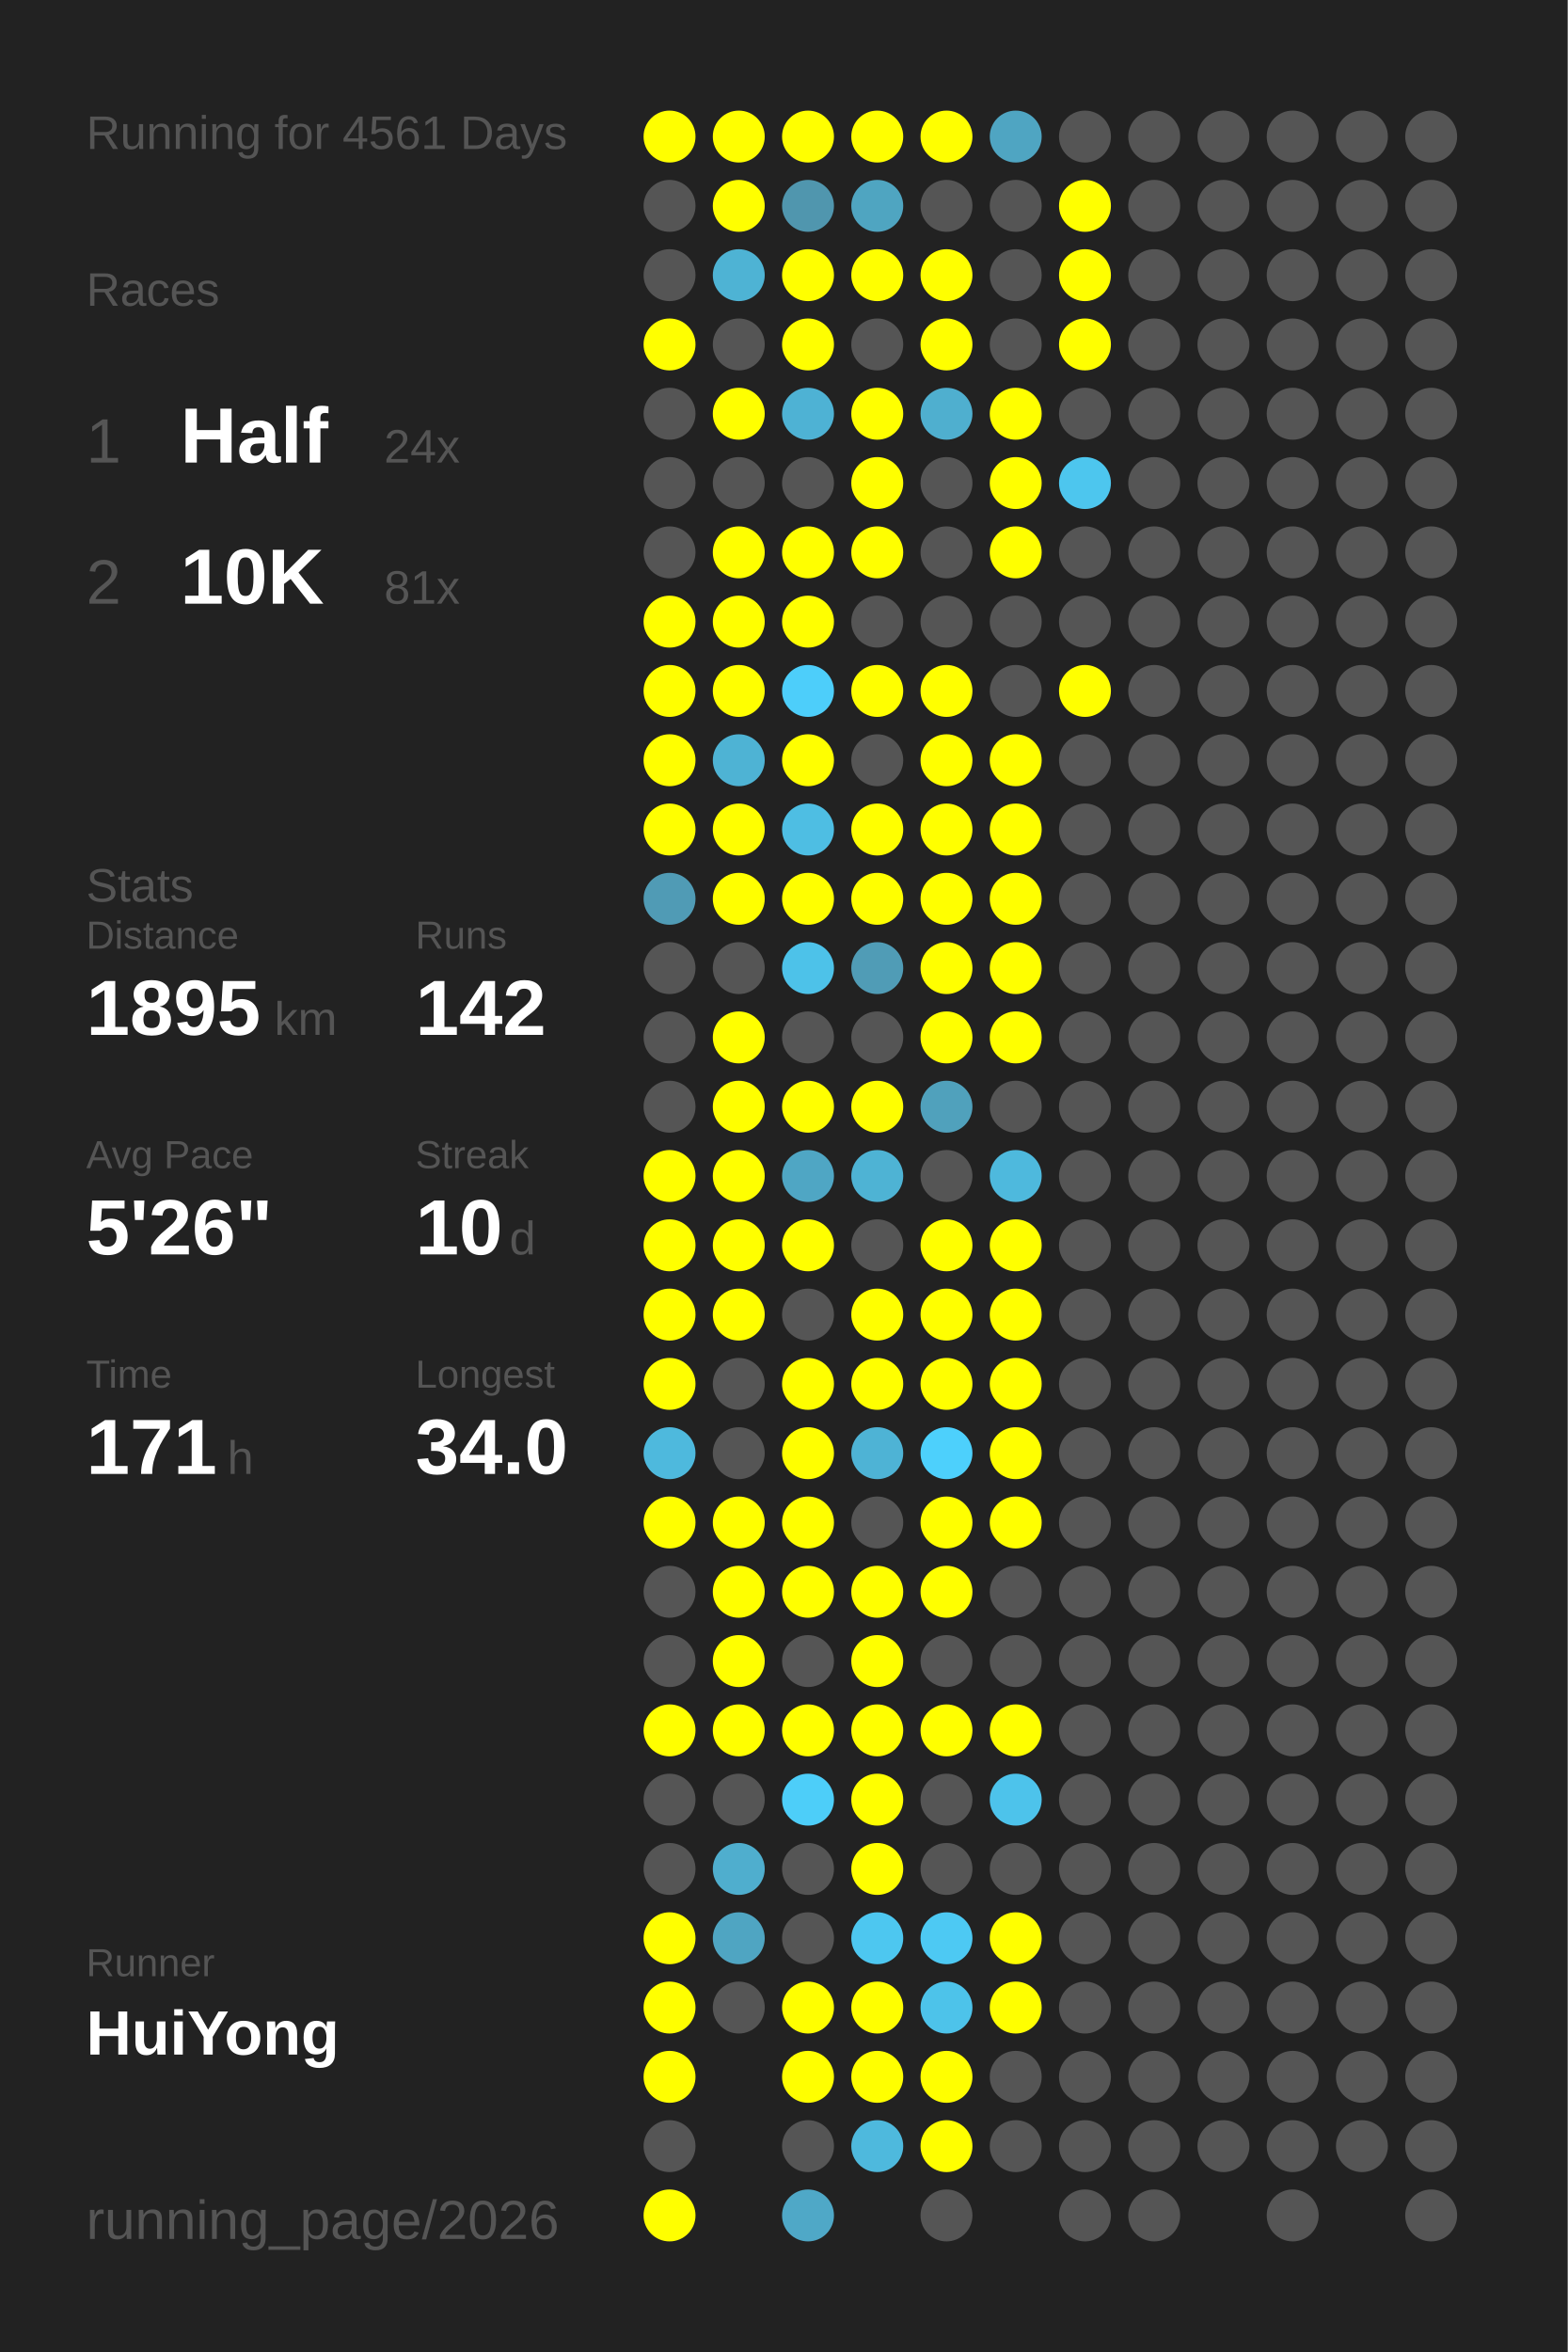
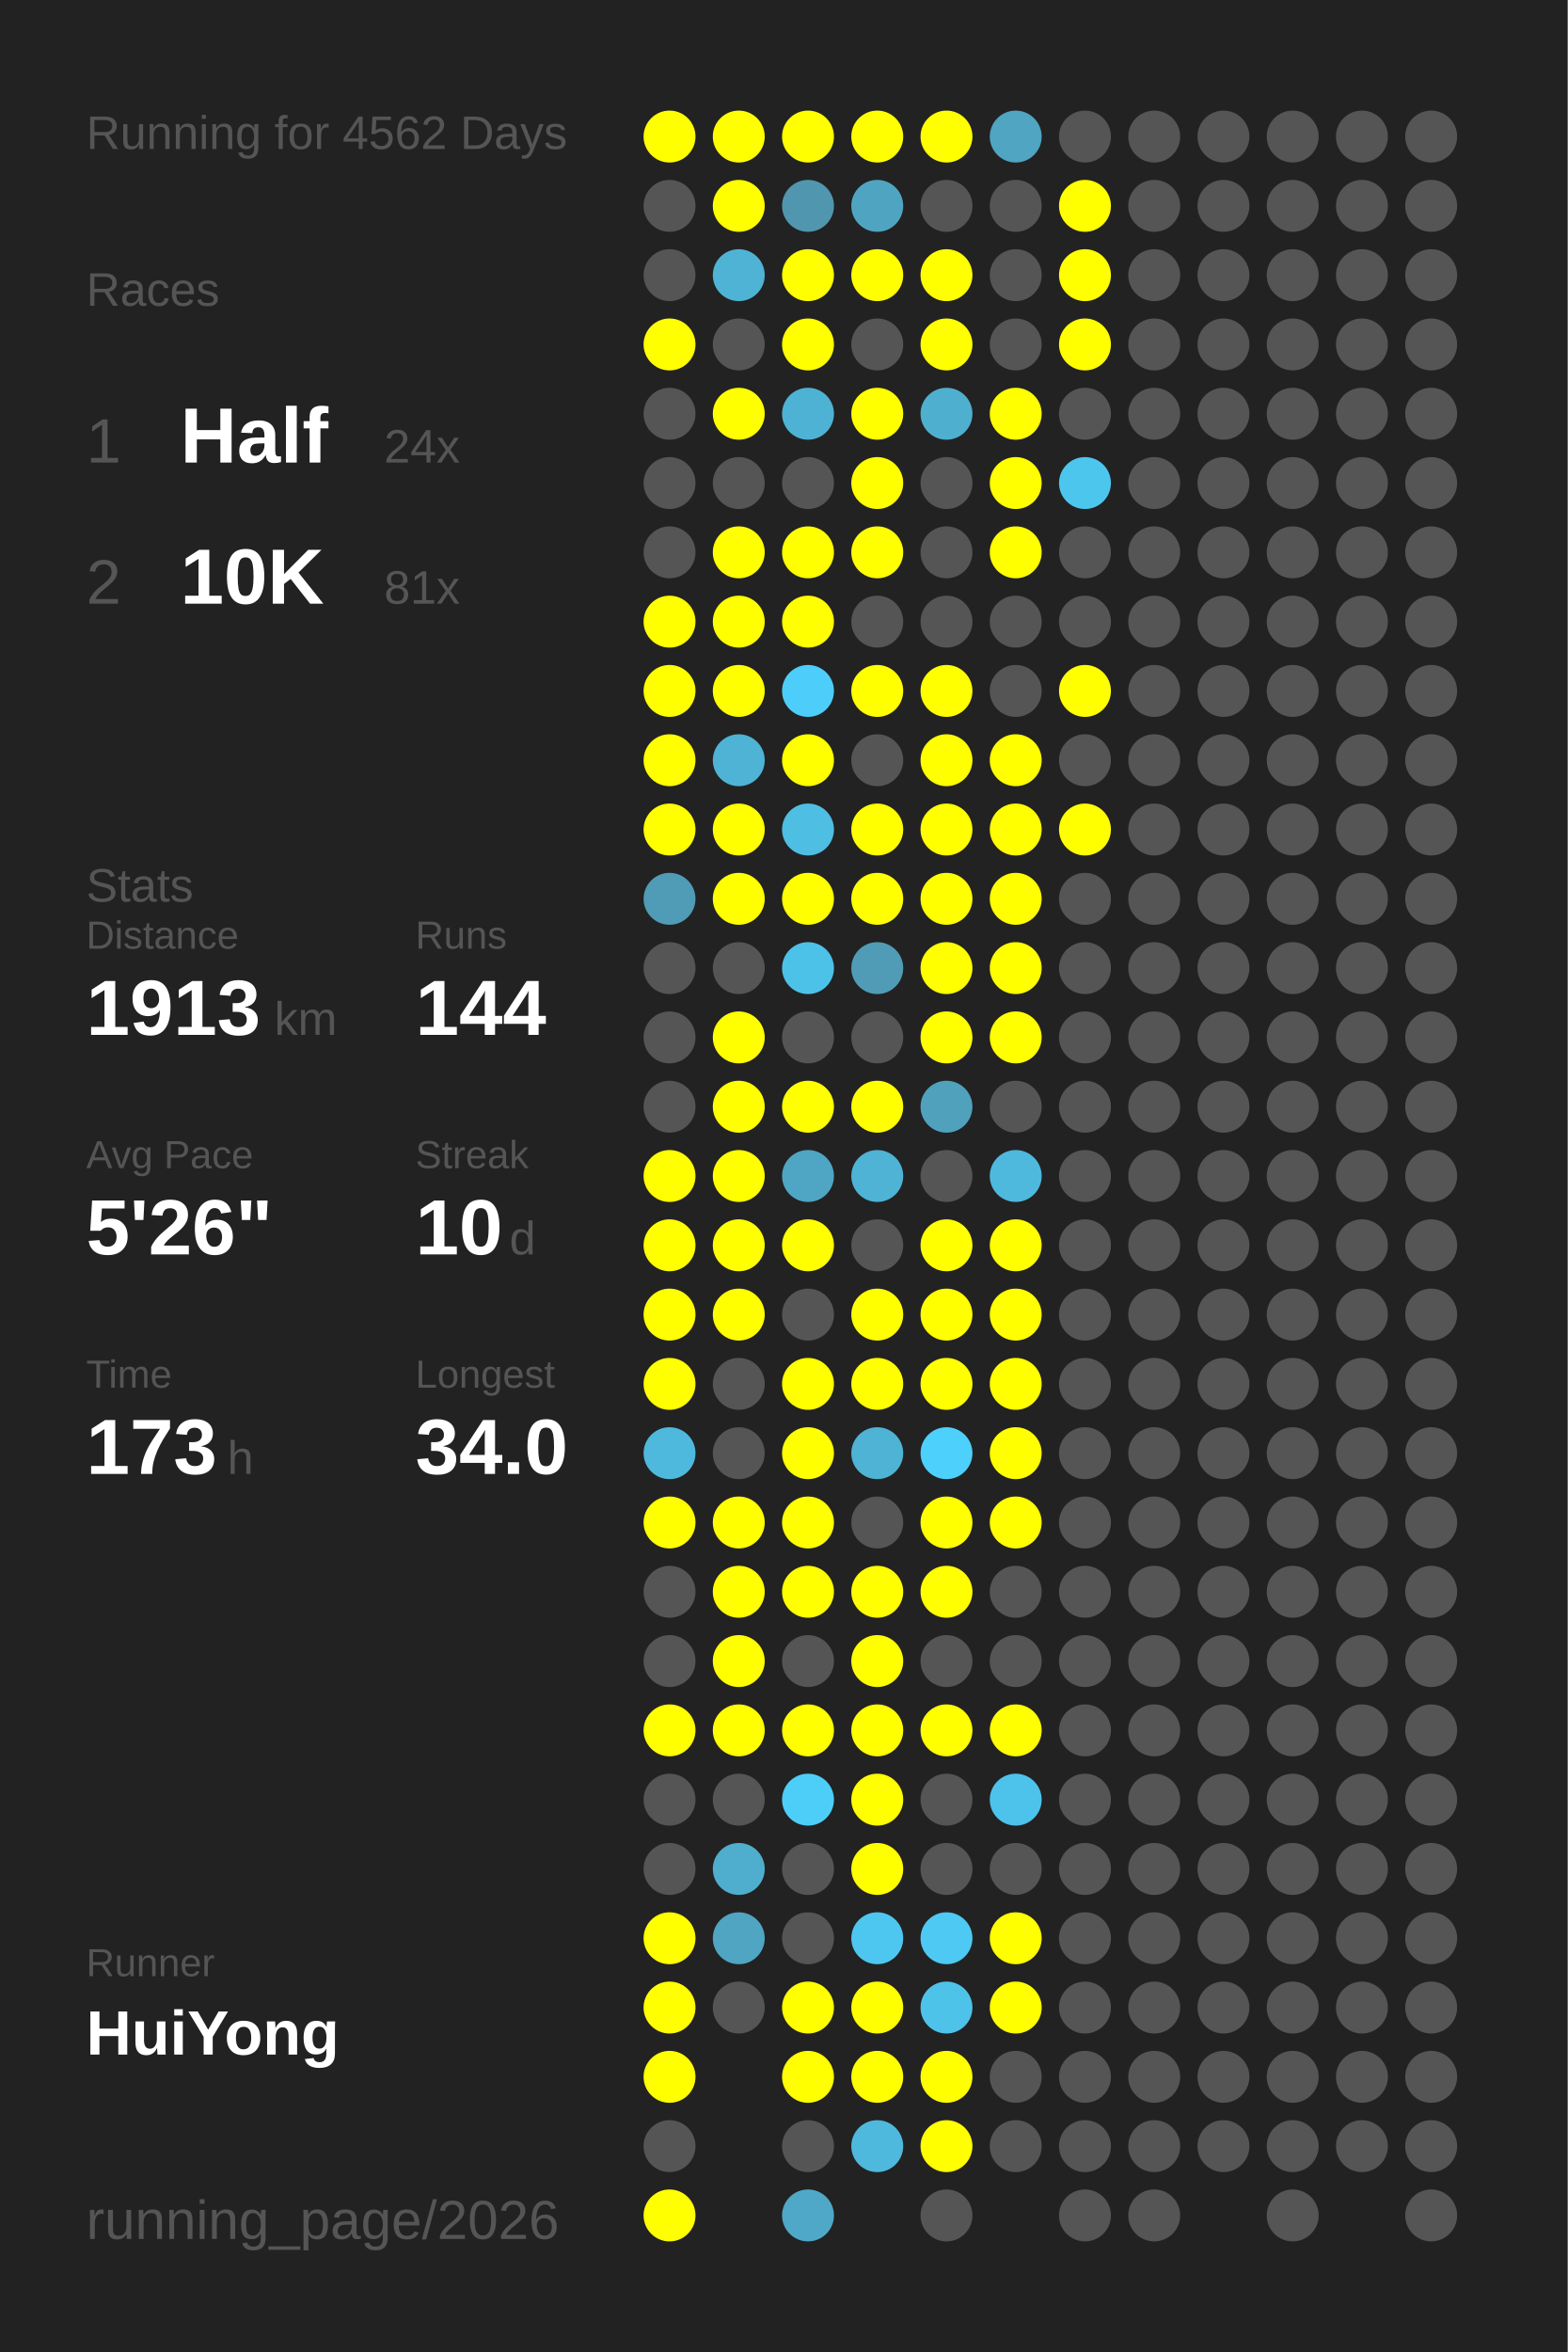
<svg xmlns="http://www.w3.org/2000/svg" baseProfile="full" height="300mm" version="1.1" viewBox="0,0,200,300" width="200mm">
  <defs />
  <rect fill="#222222" height="300" width="200" x="0" y="0" />
-   <text fill="#555555" style="font-size:6px; font-family:Arial;" x="11" y="19">Running for 4561 Days</text>
+   <text fill="#555555" style="font-size:6px; font-family:Arial;" x="11" y="19">Running for 4562 Days</text>
  <text fill="#555555" style="font-size:6px; font-family:Arial;" x="11" y="39">Races</text>
  <text fill="#555555" style="font-size:8px; font-family:Arial;" x="11" y="59">1</text>
  <text fill="#FFFFFF" style="font-size:10px; font-family:Arial; font-weight:bold;" x="23" y="59">Half</text>
  <text fill="#555555" style="font-size:6px; font-family:Arial;" x="49" y="59">24x</text>
  <text fill="#555555" style="font-size:8px; font-family:Arial;" x="11" y="77">2</text>
  <text fill="#FFFFFF" style="font-size:10px; font-family:Arial; font-weight:bold;" x="23" y="77">10K</text>
  <text fill="#555555" style="font-size:6px; font-family:Arial;" x="49" y="77">81x</text>
  <text fill="#555555" style="font-size:6px; font-family:Arial;" x="11" y="115">Stats</text>
  <text fill="#555555" style="font-size:5px; font-family:Arial;" x="11" y="121">Distance</text>
-   <text fill="#FFFFFF" style="font-size:10px; font-family:Arial; font-weight:bold;" x="11" y="132">1895</text>
+   <text fill="#FFFFFF" style="font-size:10px; font-family:Arial; font-weight:bold;" x="11" y="132">1913</text>
  <text fill="#555555" style="font-size:6px; font-family:Arial;" x="35" y="132">km</text>
  <text fill="#555555" style="font-size:5px; font-family:Arial;" x="53" y="121">Runs</text>
-   <text fill="#FFFFFF" style="font-size:10px; font-family:Arial; font-weight:bold;" x="53" y="132">142</text>
+   <text fill="#FFFFFF" style="font-size:10px; font-family:Arial; font-weight:bold;" x="53" y="132">144</text>
  <text fill="#555555" style="font-size:5px; font-family:Arial;" x="11" y="149">Avg Pace</text>
  <text fill="#FFFFFF" style="font-size:10px; font-family:Arial; font-weight:bold;" x="11" y="160">5'26"</text>
  <text fill="#555555" style="font-size:5px; font-family:Arial;" x="53" y="149">Streak</text>
  <text fill="#FFFFFF" style="font-size:10px; font-family:Arial; font-weight:bold;" x="53" y="160">10</text>
  <text fill="#555555" style="font-size:6px; font-family:Arial;" x="65" y="160">d</text>
  <text fill="#555555" style="font-size:5px; font-family:Arial;" x="11" y="177">Time</text>
-   <text fill="#FFFFFF" style="font-size:10px; font-family:Arial; font-weight:bold;" x="11" y="188">171</text>
+   <text fill="#FFFFFF" style="font-size:10px; font-family:Arial; font-weight:bold;" x="11" y="188">173</text>
  <text fill="#555555" style="font-size:6px; font-family:Arial;" x="29" y="188">h</text>
  <text fill="#555555" style="font-size:5px; font-family:Arial;" x="53" y="177">Longest</text>
  <text fill="#FFFFFF" style="font-size:10px; font-family:Arial; font-weight:bold;" x="53" y="188">34.0</text>
  <text fill="#555555" style="font-size:5px; font-family:Arial;" x="11" y="252.065">Runner</text>
  <text fill="#FFFFFF" style="font-size:8px; font-family:Arial; font-weight:bold;" x="11" y="262.065">HuiYong</text>
  <text fill="#555555" style="font-size:7px; font-family:Arial;" x="11" y="285.581">running_page/2026</text>
  <circle cx="85.417" cy="17.419" fill="#FFFF00" r="3.312" />
  <circle cx="85.417" cy="26.258" fill="#555555" r="3.312" />
  <circle cx="85.417" cy="35.097" fill="#555555" r="3.312" />
  <circle cx="85.417" cy="43.935" fill="#FFFF00" r="3.312" />
  <circle cx="85.417" cy="52.774" fill="#555555" r="3.312" />
  <circle cx="85.417" cy="61.613" fill="#555555" r="3.312" />
  <circle cx="85.417" cy="70.452" fill="#555555" r="3.312" />
  <circle cx="85.417" cy="79.29" fill="#FFFF00" r="3.312" />
  <circle cx="85.417" cy="88.129" fill="#FFFF00" r="3.312" />
  <circle cx="85.417" cy="96.968" fill="#FFFF00" r="3.312" />
  <circle cx="85.417" cy="105.806" fill="#FFFF00" r="3.312" />
  <circle cx="85.417" cy="114.645" fill="#509bb5" r="3.312" />
  <circle cx="85.417" cy="123.484" fill="#555555" r="3.312" />
  <circle cx="85.417" cy="132.323" fill="#555555" r="3.312" />
  <circle cx="85.417" cy="141.161" fill="#555555" r="3.312" />
  <circle cx="85.417" cy="150" fill="#FFFF00" r="3.312" />
  <circle cx="85.417" cy="158.839" fill="#FFFF00" r="3.312" />
  <circle cx="85.417" cy="167.677" fill="#FFFF00" r="3.312" />
  <circle cx="85.417" cy="176.516" fill="#FFFF00" r="3.312" />
  <circle cx="85.417" cy="185.355" fill="#4eb9dd" r="3.312" />
  <circle cx="85.417" cy="194.194" fill="#FFFF00" r="3.312" />
  <circle cx="85.417" cy="203.032" fill="#555555" r="3.312" />
  <circle cx="85.417" cy="211.871" fill="#555555" r="3.312" />
  <circle cx="85.417" cy="220.71" fill="#FFFF00" r="3.312" />
  <circle cx="85.417" cy="229.548" fill="#555555" r="3.312" />
  <circle cx="85.417" cy="238.387" fill="#555555" r="3.312" />
  <circle cx="85.417" cy="247.226" fill="#FFFF00" r="3.312" />
  <circle cx="85.417" cy="256.065" fill="#FFFF00" r="3.312" />
  <circle cx="85.417" cy="264.903" fill="#FFFF00" r="3.312" />
  <circle cx="85.417" cy="273.742" fill="#555555" r="3.312" />
  <circle cx="85.417" cy="282.581" fill="#FFFF00" r="3.312" />
  <circle cx="94.25" cy="17.419" fill="#FFFF00" r="3.312" />
  <circle cx="94.25" cy="26.258" fill="#FFFF00" r="3.312" />
  <circle cx="94.25" cy="35.097" fill="#4eb3d4" r="3.312" />
  <circle cx="94.25" cy="43.935" fill="#555555" r="3.312" />
  <circle cx="94.25" cy="52.774" fill="#FFFF00" r="3.312" />
  <circle cx="94.25" cy="61.613" fill="#555555" r="3.312" />
  <circle cx="94.25" cy="70.452" fill="#FFFF00" r="3.312" />
  <circle cx="94.25" cy="79.29" fill="#FFFF00" r="3.312" />
  <circle cx="94.25" cy="88.129" fill="#FFFF00" r="3.312" />
  <circle cx="94.25" cy="96.968" fill="#4eb3d4" r="3.312" />
  <circle cx="94.25" cy="105.806" fill="#FFFF00" r="3.312" />
  <circle cx="94.25" cy="114.645" fill="#FFFF00" r="3.312" />
  <circle cx="94.25" cy="123.484" fill="#555555" r="3.312" />
  <circle cx="94.25" cy="132.323" fill="#FFFF00" r="3.312" />
  <circle cx="94.25" cy="141.161" fill="#FFFF00" r="3.312" />
  <circle cx="94.25" cy="150" fill="#FFFF00" r="3.312" />
  <circle cx="94.25" cy="158.839" fill="#FFFF00" r="3.312" />
  <circle cx="94.25" cy="167.677" fill="#FFFF00" r="3.312" />
  <circle cx="94.25" cy="176.516" fill="#555555" r="3.312" />
  <circle cx="94.25" cy="185.355" fill="#555555" r="3.312" />
  <circle cx="94.25" cy="194.194" fill="#FFFF00" r="3.312" />
  <circle cx="94.25" cy="203.032" fill="#FFFF00" r="3.312" />
  <circle cx="94.25" cy="211.871" fill="#FFFF00" r="3.312" />
  <circle cx="94.25" cy="220.71" fill="#FFFF00" r="3.312" />
  <circle cx="94.25" cy="229.548" fill="#555555" r="3.312" />
  <circle cx="94.25" cy="238.387" fill="#4faece" r="3.312" />
  <circle cx="94.25" cy="247.226" fill="#4fa5c2" r="3.312" />
  <circle cx="94.25" cy="256.065" fill="#555555" r="3.312" />
  <circle cx="103.083" cy="17.419" fill="#FFFF00" r="3.312" />
  <circle cx="103.083" cy="26.258" fill="#5096ae" r="3.312" />
  <circle cx="103.083" cy="35.097" fill="#FFFF00" r="3.312" />
  <circle cx="103.083" cy="43.935" fill="#FFFF00" r="3.312" />
  <circle cx="103.083" cy="52.774" fill="#4eb2d4" r="3.312" />
  <circle cx="103.083" cy="61.613" fill="#555555" r="3.312" />
  <circle cx="103.083" cy="70.452" fill="#FFFF00" r="3.312" />
  <circle cx="103.083" cy="79.29" fill="#FFFF00" r="3.312" />
  <circle cx="103.083" cy="88.129" fill="#4dcefa" r="3.312" />
  <circle cx="103.083" cy="96.968" fill="#FFFF00" r="3.312" />
  <circle cx="103.083" cy="105.806" fill="#4ebee3" r="3.312" />
  <circle cx="103.083" cy="114.645" fill="#FFFF00" r="3.312" />
  <circle cx="103.083" cy="123.484" fill="#4dc2e9" r="3.312" />
  <circle cx="103.083" cy="132.323" fill="#555555" r="3.312" />
  <circle cx="103.083" cy="141.161" fill="#FFFF00" r="3.312" />
  <circle cx="103.083" cy="150" fill="#4fa6c4" r="3.312" />
  <circle cx="103.083" cy="158.839" fill="#FFFF00" r="3.312" />
  <circle cx="103.083" cy="167.677" fill="#555555" r="3.312" />
  <circle cx="103.083" cy="176.516" fill="#FFFF00" r="3.312" />
  <circle cx="103.083" cy="185.355" fill="#FFFF00" r="3.312" />
  <circle cx="103.083" cy="194.194" fill="#FFFF00" r="3.312" />
  <circle cx="103.083" cy="203.032" fill="#FFFF00" r="3.312" />
  <circle cx="103.083" cy="211.871" fill="#555555" r="3.312" />
  <circle cx="103.083" cy="220.71" fill="#FFFF00" r="3.312" />
  <circle cx="103.083" cy="229.548" fill="#4dcef9" r="3.312" />
  <circle cx="103.083" cy="238.387" fill="#555555" r="3.312" />
  <circle cx="103.083" cy="247.226" fill="#555555" r="3.312" />
  <circle cx="103.083" cy="256.065" fill="#FFFF00" r="3.312" />
  <circle cx="103.083" cy="264.903" fill="#FFFF00" r="3.312" />
  <circle cx="103.083" cy="273.742" fill="#555555" r="3.312" />
  <circle cx="103.083" cy="282.581" fill="#4fa8c7" r="3.312" />
  <circle cx="111.917" cy="17.419" fill="#FFFF00" r="3.312" />
  <circle cx="111.917" cy="26.258" fill="#4fa5c1" r="3.312" />
  <circle cx="111.917" cy="35.097" fill="#FFFF00" r="3.312" />
  <circle cx="111.917" cy="43.935" fill="#555555" r="3.312" />
  <circle cx="111.917" cy="52.774" fill="#FFFF00" r="3.312" />
  <circle cx="111.917" cy="61.613" fill="#FFFF00" r="3.312" />
  <circle cx="111.917" cy="70.452" fill="#FFFF00" r="3.312" />
  <circle cx="111.917" cy="79.29" fill="#555555" r="3.312" />
  <circle cx="111.917" cy="88.129" fill="#FFFF00" r="3.312" />
  <circle cx="111.917" cy="96.968" fill="#555555" r="3.312" />
  <circle cx="111.917" cy="105.806" fill="#FFFF00" r="3.312" />
  <circle cx="111.917" cy="114.645" fill="#FFFF00" r="3.312" />
  <circle cx="111.917" cy="123.484" fill="#509cb6" r="3.312" />
  <circle cx="111.917" cy="132.323" fill="#555555" r="3.312" />
  <circle cx="111.917" cy="141.161" fill="#FFFF00" r="3.312" />
  <circle cx="111.917" cy="150" fill="#4eb3d4" r="3.312" />
  <circle cx="111.917" cy="158.839" fill="#555555" r="3.312" />
  <circle cx="111.917" cy="167.677" fill="#FFFF00" r="3.312" />
  <circle cx="111.917" cy="176.516" fill="#FFFF00" r="3.312" />
  <circle cx="111.917" cy="185.355" fill="#4eb3d5" r="3.312" />
  <circle cx="111.917" cy="194.194" fill="#555555" r="3.312" />
  <circle cx="111.917" cy="203.032" fill="#FFFF00" r="3.312" />
  <circle cx="111.917" cy="211.871" fill="#FFFF00" r="3.312" />
  <circle cx="111.917" cy="220.71" fill="#FFFF00" r="3.312" />
  <circle cx="111.917" cy="229.548" fill="#FFFF00" r="3.312" />
  <circle cx="111.917" cy="238.387" fill="#FFFF00" r="3.312" />
  <circle cx="111.917" cy="247.226" fill="#4dc7f0" r="3.312" />
  <circle cx="111.917" cy="256.065" fill="#FFFF00" r="3.312" />
  <circle cx="111.917" cy="264.903" fill="#FFFF00" r="3.312" />
  <circle cx="111.917" cy="273.742" fill="#4eb9dd" r="3.312" />
  <circle cx="120.75" cy="17.419" fill="#FFFF00" r="3.312" />
  <circle cx="120.75" cy="26.258" fill="#555555" r="3.312" />
  <circle cx="120.75" cy="35.097" fill="#FFFF00" r="3.312" />
  <circle cx="120.75" cy="43.935" fill="#FFFF00" r="3.312" />
  <circle cx="120.75" cy="52.774" fill="#4fafcf" r="3.312" />
  <circle cx="120.75" cy="61.613" fill="#555555" r="3.312" />
  <circle cx="120.75" cy="70.452" fill="#555555" r="3.312" />
  <circle cx="120.75" cy="79.29" fill="#555555" r="3.312" />
  <circle cx="120.75" cy="88.129" fill="#FFFF00" r="3.312" />
  <circle cx="120.75" cy="96.968" fill="#FFFF00" r="3.312" />
  <circle cx="120.75" cy="105.806" fill="#FFFF00" r="3.312" />
  <circle cx="120.75" cy="114.645" fill="#FFFF00" r="3.312" />
  <circle cx="120.75" cy="123.484" fill="#FFFF00" r="3.312" />
  <circle cx="120.75" cy="132.323" fill="#FFFF00" r="3.312" />
  <circle cx="120.75" cy="141.161" fill="#50a1bc" r="3.312" />
  <circle cx="120.75" cy="150" fill="#555555" r="3.312" />
  <circle cx="120.75" cy="158.839" fill="#FFFF00" r="3.312" />
  <circle cx="120.75" cy="167.677" fill="#FFFF00" r="3.312" />
  <circle cx="120.75" cy="176.516" fill="#FFFF00" r="3.312" />
  <circle cx="120.75" cy="185.355" fill="#4dd0fc" r="3.312" />
  <circle cx="120.75" cy="194.194" fill="#FFFF00" r="3.312" />
  <circle cx="120.75" cy="203.032" fill="#FFFF00" r="3.312" />
  <circle cx="120.75" cy="211.871" fill="#555555" r="3.312" />
  <circle cx="120.75" cy="220.71" fill="#FFFF00" r="3.312" />
  <circle cx="120.75" cy="229.548" fill="#555555" r="3.312" />
  <circle cx="120.75" cy="238.387" fill="#555555" r="3.312" />
  <circle cx="120.75" cy="247.226" fill="#4dc9f3" r="3.312" />
  <circle cx="120.75" cy="256.065" fill="#4dc3ea" r="3.312" />
  <circle cx="120.75" cy="264.903" fill="#FFFF00" r="3.312" />
  <circle cx="120.75" cy="273.742" fill="#FFFF00" r="3.312" />
  <circle cx="120.75" cy="282.581" fill="#555555" r="3.312" />
  <circle cx="129.583" cy="17.419" fill="#4fa5c2" r="3.312" />
  <circle cx="129.583" cy="26.258" fill="#555555" r="3.312" />
  <circle cx="129.583" cy="35.097" fill="#555555" r="3.312" />
  <circle cx="129.583" cy="43.935" fill="#555555" r="3.312" />
  <circle cx="129.583" cy="52.774" fill="#FFFF00" r="3.312" />
  <circle cx="129.583" cy="61.613" fill="#FFFF00" r="3.312" />
  <circle cx="129.583" cy="70.452" fill="#FFFF00" r="3.312" />
  <circle cx="129.583" cy="79.29" fill="#555555" r="3.312" />
  <circle cx="129.583" cy="88.129" fill="#555555" r="3.312" />
  <circle cx="129.583" cy="96.968" fill="#FFFF00" r="3.312" />
  <circle cx="129.583" cy="105.806" fill="#FFFF00" r="3.312" />
  <circle cx="129.583" cy="114.645" fill="#FFFF00" r="3.312" />
  <circle cx="129.583" cy="123.484" fill="#FFFF00" r="3.312" />
  <circle cx="129.583" cy="132.323" fill="#FFFF00" r="3.312" />
  <circle cx="129.583" cy="141.161" fill="#555555" r="3.312" />
  <circle cx="129.583" cy="150" fill="#4eb9dd" r="3.312" />
  <circle cx="129.583" cy="158.839" fill="#FFFF00" r="3.312" />
  <circle cx="129.583" cy="167.677" fill="#FFFF00" r="3.312" />
  <circle cx="129.583" cy="176.516" fill="#FFFF00" r="3.312" />
  <circle cx="129.583" cy="185.355" fill="#FFFF00" r="3.312" />
  <circle cx="129.583" cy="194.194" fill="#FFFF00" r="3.312" />
  <circle cx="129.583" cy="203.032" fill="#555555" r="3.312" />
  <circle cx="129.583" cy="211.871" fill="#555555" r="3.312" />
  <circle cx="129.583" cy="220.71" fill="#FFFF00" r="3.312" />
  <circle cx="129.583" cy="229.548" fill="#4dc3eb" r="3.312" />
  <circle cx="129.583" cy="238.387" fill="#555555" r="3.312" />
  <circle cx="129.583" cy="247.226" fill="#FFFF00" r="3.312" />
  <circle cx="129.583" cy="256.065" fill="#FFFF00" r="3.312" />
  <circle cx="129.583" cy="264.903" fill="#555555" r="3.312" />
  <circle cx="129.583" cy="273.742" fill="#555555" r="3.312" />
  <circle cx="138.417" cy="17.419" fill="#555555" r="3.312" />
  <circle cx="138.417" cy="26.258" fill="#FFFF00" r="3.312" />
  <circle cx="138.417" cy="35.097" fill="#FFFF00" r="3.312" />
  <circle cx="138.417" cy="43.935" fill="#FFFF00" r="3.312" />
  <circle cx="138.417" cy="52.774" fill="#555555" r="3.312" />
  <circle cx="138.417" cy="61.613" fill="#4dc6ee" r="3.312" />
  <circle cx="138.417" cy="70.452" fill="#555555" r="3.312" />
  <circle cx="138.417" cy="79.29" fill="#555555" r="3.312" />
  <circle cx="138.417" cy="88.129" fill="#FFFF00" r="3.312" />
  <circle cx="138.417" cy="96.968" fill="#555555" r="3.312" />
-   <circle cx="138.417" cy="105.806" fill="#555555" r="3.312" />
+   <circle cx="138.417" cy="105.806" fill="#FFFF00" r="3.312" />
  <circle cx="138.417" cy="114.645" fill="#555555" r="3.312" />
  <circle cx="138.417" cy="123.484" fill="#555555" r="3.312" />
  <circle cx="138.417" cy="132.323" fill="#555555" r="3.312" />
  <circle cx="138.417" cy="141.161" fill="#555555" r="3.312" />
  <circle cx="138.417" cy="150" fill="#555555" r="3.312" />
  <circle cx="138.417" cy="158.839" fill="#555555" r="3.312" />
  <circle cx="138.417" cy="167.677" fill="#555555" r="3.312" />
  <circle cx="138.417" cy="176.516" fill="#555555" r="3.312" />
  <circle cx="138.417" cy="185.355" fill="#555555" r="3.312" />
  <circle cx="138.417" cy="194.194" fill="#555555" r="3.312" />
  <circle cx="138.417" cy="203.032" fill="#555555" r="3.312" />
  <circle cx="138.417" cy="211.871" fill="#555555" r="3.312" />
  <circle cx="138.417" cy="220.71" fill="#555555" r="3.312" />
  <circle cx="138.417" cy="229.548" fill="#555555" r="3.312" />
  <circle cx="138.417" cy="238.387" fill="#555555" r="3.312" />
  <circle cx="138.417" cy="247.226" fill="#555555" r="3.312" />
  <circle cx="138.417" cy="256.065" fill="#555555" r="3.312" />
  <circle cx="138.417" cy="264.903" fill="#555555" r="3.312" />
  <circle cx="138.417" cy="273.742" fill="#555555" r="3.312" />
  <circle cx="138.417" cy="282.581" fill="#555555" r="3.312" />
  <circle cx="147.25" cy="17.419" fill="#555555" r="3.312" />
  <circle cx="147.25" cy="26.258" fill="#555555" r="3.312" />
  <circle cx="147.25" cy="35.097" fill="#555555" r="3.312" />
  <circle cx="147.25" cy="43.935" fill="#555555" r="3.312" />
  <circle cx="147.25" cy="52.774" fill="#555555" r="3.312" />
  <circle cx="147.25" cy="61.613" fill="#555555" r="3.312" />
  <circle cx="147.25" cy="70.452" fill="#555555" r="3.312" />
  <circle cx="147.25" cy="79.29" fill="#555555" r="3.312" />
  <circle cx="147.25" cy="88.129" fill="#555555" r="3.312" />
  <circle cx="147.25" cy="96.968" fill="#555555" r="3.312" />
  <circle cx="147.25" cy="105.806" fill="#555555" r="3.312" />
  <circle cx="147.25" cy="114.645" fill="#555555" r="3.312" />
  <circle cx="147.25" cy="123.484" fill="#555555" r="3.312" />
  <circle cx="147.25" cy="132.323" fill="#555555" r="3.312" />
  <circle cx="147.25" cy="141.161" fill="#555555" r="3.312" />
  <circle cx="147.25" cy="150" fill="#555555" r="3.312" />
  <circle cx="147.25" cy="158.839" fill="#555555" r="3.312" />
  <circle cx="147.25" cy="167.677" fill="#555555" r="3.312" />
  <circle cx="147.25" cy="176.516" fill="#555555" r="3.312" />
  <circle cx="147.25" cy="185.355" fill="#555555" r="3.312" />
  <circle cx="147.25" cy="194.194" fill="#555555" r="3.312" />
  <circle cx="147.25" cy="203.032" fill="#555555" r="3.312" />
  <circle cx="147.25" cy="211.871" fill="#555555" r="3.312" />
  <circle cx="147.25" cy="220.71" fill="#555555" r="3.312" />
  <circle cx="147.25" cy="229.548" fill="#555555" r="3.312" />
  <circle cx="147.25" cy="238.387" fill="#555555" r="3.312" />
  <circle cx="147.25" cy="247.226" fill="#555555" r="3.312" />
  <circle cx="147.25" cy="256.065" fill="#555555" r="3.312" />
  <circle cx="147.25" cy="264.903" fill="#555555" r="3.312" />
  <circle cx="147.25" cy="273.742" fill="#555555" r="3.312" />
  <circle cx="147.25" cy="282.581" fill="#555555" r="3.312" />
  <circle cx="156.083" cy="17.419" fill="#555555" r="3.312" />
  <circle cx="156.083" cy="26.258" fill="#555555" r="3.312" />
  <circle cx="156.083" cy="35.097" fill="#555555" r="3.312" />
  <circle cx="156.083" cy="43.935" fill="#555555" r="3.312" />
  <circle cx="156.083" cy="52.774" fill="#555555" r="3.312" />
  <circle cx="156.083" cy="61.613" fill="#555555" r="3.312" />
  <circle cx="156.083" cy="70.452" fill="#555555" r="3.312" />
  <circle cx="156.083" cy="79.29" fill="#555555" r="3.312" />
  <circle cx="156.083" cy="88.129" fill="#555555" r="3.312" />
  <circle cx="156.083" cy="96.968" fill="#555555" r="3.312" />
  <circle cx="156.083" cy="105.806" fill="#555555" r="3.312" />
  <circle cx="156.083" cy="114.645" fill="#555555" r="3.312" />
  <circle cx="156.083" cy="123.484" fill="#555555" r="3.312" />
  <circle cx="156.083" cy="132.323" fill="#555555" r="3.312" />
  <circle cx="156.083" cy="141.161" fill="#555555" r="3.312" />
  <circle cx="156.083" cy="150" fill="#555555" r="3.312" />
  <circle cx="156.083" cy="158.839" fill="#555555" r="3.312" />
  <circle cx="156.083" cy="167.677" fill="#555555" r="3.312" />
  <circle cx="156.083" cy="176.516" fill="#555555" r="3.312" />
  <circle cx="156.083" cy="185.355" fill="#555555" r="3.312" />
  <circle cx="156.083" cy="194.194" fill="#555555" r="3.312" />
  <circle cx="156.083" cy="203.032" fill="#555555" r="3.312" />
  <circle cx="156.083" cy="211.871" fill="#555555" r="3.312" />
  <circle cx="156.083" cy="220.71" fill="#555555" r="3.312" />
  <circle cx="156.083" cy="229.548" fill="#555555" r="3.312" />
  <circle cx="156.083" cy="238.387" fill="#555555" r="3.312" />
  <circle cx="156.083" cy="247.226" fill="#555555" r="3.312" />
  <circle cx="156.083" cy="256.065" fill="#555555" r="3.312" />
  <circle cx="156.083" cy="264.903" fill="#555555" r="3.312" />
  <circle cx="156.083" cy="273.742" fill="#555555" r="3.312" />
  <circle cx="164.917" cy="17.419" fill="#555555" r="3.312" />
  <circle cx="164.917" cy="26.258" fill="#555555" r="3.312" />
  <circle cx="164.917" cy="35.097" fill="#555555" r="3.312" />
  <circle cx="164.917" cy="43.935" fill="#555555" r="3.312" />
  <circle cx="164.917" cy="52.774" fill="#555555" r="3.312" />
  <circle cx="164.917" cy="61.613" fill="#555555" r="3.312" />
  <circle cx="164.917" cy="70.452" fill="#555555" r="3.312" />
  <circle cx="164.917" cy="79.29" fill="#555555" r="3.312" />
  <circle cx="164.917" cy="88.129" fill="#555555" r="3.312" />
  <circle cx="164.917" cy="96.968" fill="#555555" r="3.312" />
  <circle cx="164.917" cy="105.806" fill="#555555" r="3.312" />
  <circle cx="164.917" cy="114.645" fill="#555555" r="3.312" />
  <circle cx="164.917" cy="123.484" fill="#555555" r="3.312" />
  <circle cx="164.917" cy="132.323" fill="#555555" r="3.312" />
  <circle cx="164.917" cy="141.161" fill="#555555" r="3.312" />
  <circle cx="164.917" cy="150" fill="#555555" r="3.312" />
  <circle cx="164.917" cy="158.839" fill="#555555" r="3.312" />
  <circle cx="164.917" cy="167.677" fill="#555555" r="3.312" />
  <circle cx="164.917" cy="176.516" fill="#555555" r="3.312" />
  <circle cx="164.917" cy="185.355" fill="#555555" r="3.312" />
  <circle cx="164.917" cy="194.194" fill="#555555" r="3.312" />
  <circle cx="164.917" cy="203.032" fill="#555555" r="3.312" />
  <circle cx="164.917" cy="211.871" fill="#555555" r="3.312" />
  <circle cx="164.917" cy="220.71" fill="#555555" r="3.312" />
  <circle cx="164.917" cy="229.548" fill="#555555" r="3.312" />
  <circle cx="164.917" cy="238.387" fill="#555555" r="3.312" />
  <circle cx="164.917" cy="247.226" fill="#555555" r="3.312" />
  <circle cx="164.917" cy="256.065" fill="#555555" r="3.312" />
  <circle cx="164.917" cy="264.903" fill="#555555" r="3.312" />
  <circle cx="164.917" cy="273.742" fill="#555555" r="3.312" />
  <circle cx="164.917" cy="282.581" fill="#555555" r="3.312" />
  <circle cx="173.75" cy="17.419" fill="#555555" r="3.312" />
  <circle cx="173.75" cy="26.258" fill="#555555" r="3.312" />
  <circle cx="173.75" cy="35.097" fill="#555555" r="3.312" />
  <circle cx="173.75" cy="43.935" fill="#555555" r="3.312" />
  <circle cx="173.75" cy="52.774" fill="#555555" r="3.312" />
  <circle cx="173.75" cy="61.613" fill="#555555" r="3.312" />
  <circle cx="173.75" cy="70.452" fill="#555555" r="3.312" />
  <circle cx="173.75" cy="79.29" fill="#555555" r="3.312" />
  <circle cx="173.75" cy="88.129" fill="#555555" r="3.312" />
  <circle cx="173.75" cy="96.968" fill="#555555" r="3.312" />
  <circle cx="173.75" cy="105.806" fill="#555555" r="3.312" />
  <circle cx="173.75" cy="114.645" fill="#555555" r="3.312" />
  <circle cx="173.75" cy="123.484" fill="#555555" r="3.312" />
  <circle cx="173.75" cy="132.323" fill="#555555" r="3.312" />
  <circle cx="173.75" cy="141.161" fill="#555555" r="3.312" />
  <circle cx="173.75" cy="150" fill="#555555" r="3.312" />
  <circle cx="173.75" cy="158.839" fill="#555555" r="3.312" />
  <circle cx="173.75" cy="167.677" fill="#555555" r="3.312" />
  <circle cx="173.75" cy="176.516" fill="#555555" r="3.312" />
  <circle cx="173.75" cy="185.355" fill="#555555" r="3.312" />
  <circle cx="173.75" cy="194.194" fill="#555555" r="3.312" />
  <circle cx="173.75" cy="203.032" fill="#555555" r="3.312" />
  <circle cx="173.75" cy="211.871" fill="#555555" r="3.312" />
  <circle cx="173.75" cy="220.71" fill="#555555" r="3.312" />
  <circle cx="173.75" cy="229.548" fill="#555555" r="3.312" />
  <circle cx="173.75" cy="238.387" fill="#555555" r="3.312" />
  <circle cx="173.75" cy="247.226" fill="#555555" r="3.312" />
  <circle cx="173.75" cy="256.065" fill="#555555" r="3.312" />
  <circle cx="173.75" cy="264.903" fill="#555555" r="3.312" />
  <circle cx="173.75" cy="273.742" fill="#555555" r="3.312" />
  <circle cx="182.583" cy="17.419" fill="#555555" r="3.312" />
  <circle cx="182.583" cy="26.258" fill="#555555" r="3.312" />
  <circle cx="182.583" cy="35.097" fill="#555555" r="3.312" />
  <circle cx="182.583" cy="43.935" fill="#555555" r="3.312" />
  <circle cx="182.583" cy="52.774" fill="#555555" r="3.312" />
  <circle cx="182.583" cy="61.613" fill="#555555" r="3.312" />
  <circle cx="182.583" cy="70.452" fill="#555555" r="3.312" />
  <circle cx="182.583" cy="79.29" fill="#555555" r="3.312" />
  <circle cx="182.583" cy="88.129" fill="#555555" r="3.312" />
  <circle cx="182.583" cy="96.968" fill="#555555" r="3.312" />
  <circle cx="182.583" cy="105.806" fill="#555555" r="3.312" />
  <circle cx="182.583" cy="114.645" fill="#555555" r="3.312" />
  <circle cx="182.583" cy="123.484" fill="#555555" r="3.312" />
  <circle cx="182.583" cy="132.323" fill="#555555" r="3.312" />
  <circle cx="182.583" cy="141.161" fill="#555555" r="3.312" />
  <circle cx="182.583" cy="150" fill="#555555" r="3.312" />
  <circle cx="182.583" cy="158.839" fill="#555555" r="3.312" />
  <circle cx="182.583" cy="167.677" fill="#555555" r="3.312" />
  <circle cx="182.583" cy="176.516" fill="#555555" r="3.312" />
  <circle cx="182.583" cy="185.355" fill="#555555" r="3.312" />
  <circle cx="182.583" cy="194.194" fill="#555555" r="3.312" />
  <circle cx="182.583" cy="203.032" fill="#555555" r="3.312" />
  <circle cx="182.583" cy="211.871" fill="#555555" r="3.312" />
  <circle cx="182.583" cy="220.71" fill="#555555" r="3.312" />
  <circle cx="182.583" cy="229.548" fill="#555555" r="3.312" />
  <circle cx="182.583" cy="238.387" fill="#555555" r="3.312" />
  <circle cx="182.583" cy="247.226" fill="#555555" r="3.312" />
  <circle cx="182.583" cy="256.065" fill="#555555" r="3.312" />
  <circle cx="182.583" cy="264.903" fill="#555555" r="3.312" />
  <circle cx="182.583" cy="273.742" fill="#555555" r="3.312" />
  <circle cx="182.583" cy="282.581" fill="#555555" r="3.312" />
</svg>
